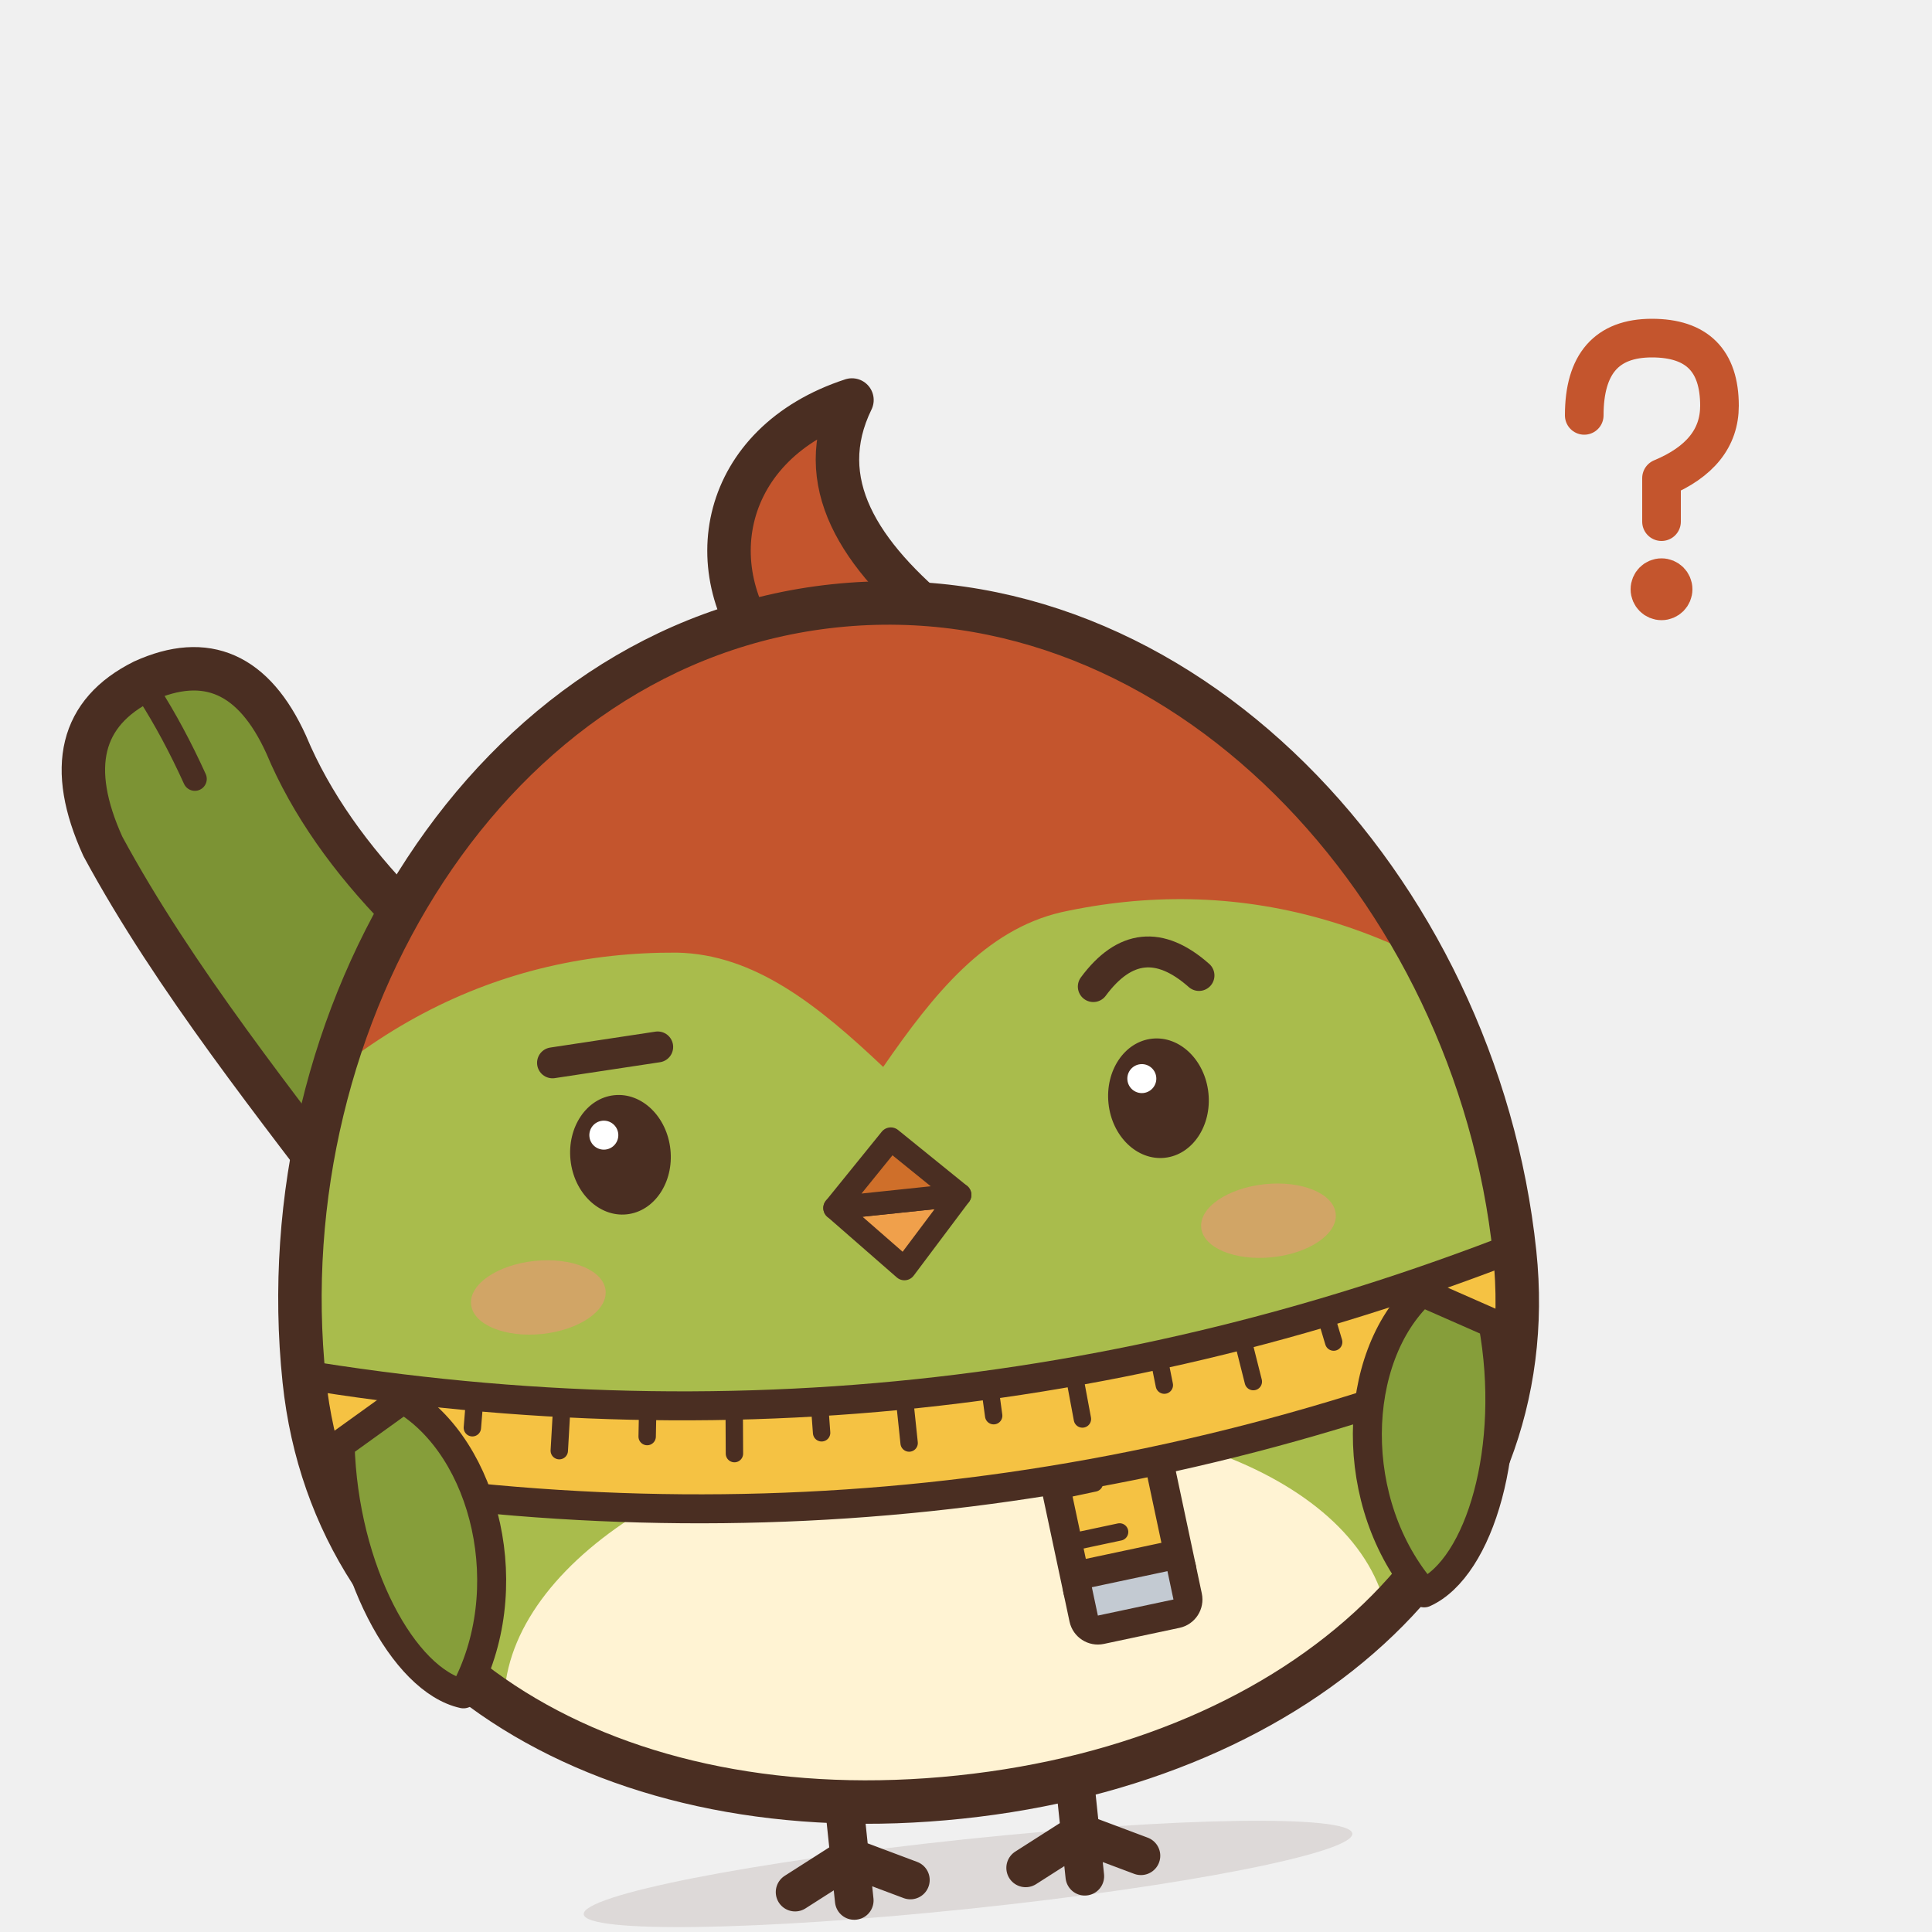
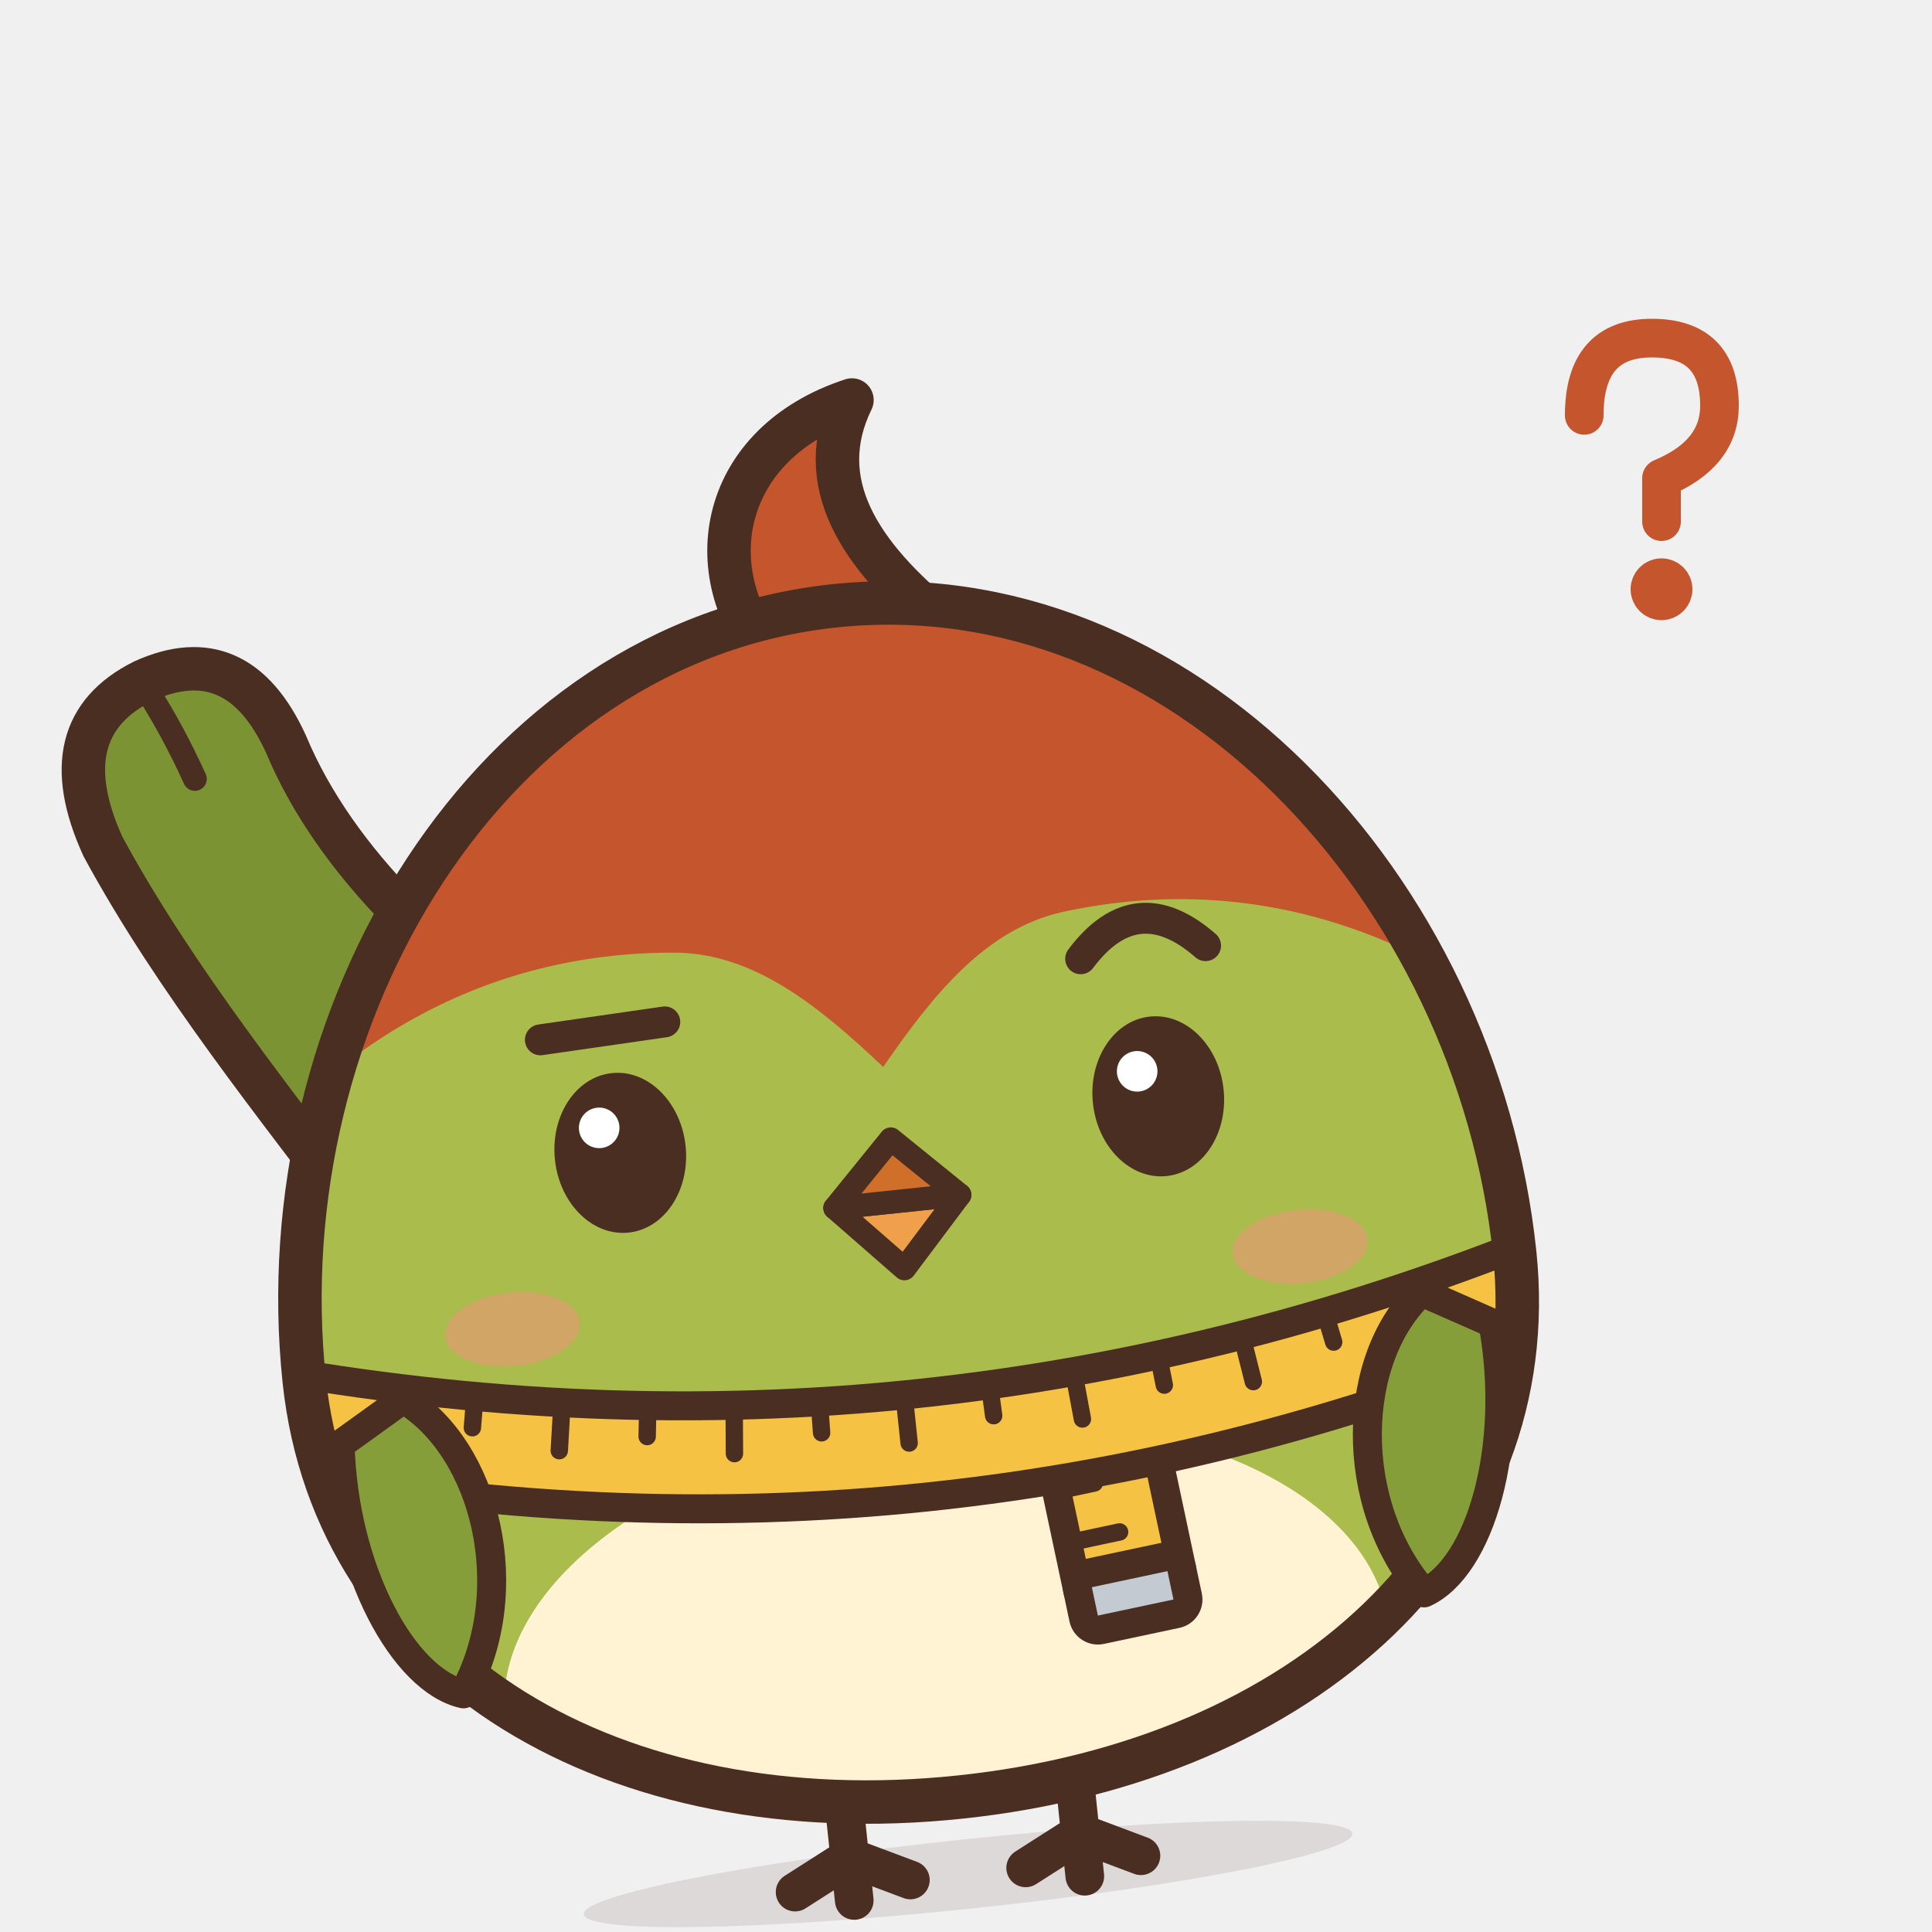
<svg xmlns="http://www.w3.org/2000/svg" viewBox="0 0 200 200" width="200" height="200" role="img" aria-labelledby="t d">
  <g transform="rotate(-6 100 192)">
    <defs>
      <clipPath id="fitz">
        <path d="M100 62 C 136 62, 163 98, 163 136 C 163 166, 136 186, 100 186 C 64 186, 37 166, 37 136 C 37 98, 64 62, 100 62 Z" />
      </clipPath>
    </defs>
    <ellipse class="shadow" cx="100" cy="194" rx="40" ry="3.6" fill="#4A2E22" opacity=".12" />
    <g class="bird">
      <g class="feet">
        <path d="M88 183 L88 191 M82 194 L88 191 L94 194 M88 191 L88 195.5" stroke="#4A2E22" stroke-width="4" stroke-linecap="round" stroke-linejoin="round" fill="none" />
        <path d="M112 183 L112 191 M106 194 L112 191 L118 194 M112 191 L112 195.5" stroke="#4A2E22" stroke-width="4" stroke-linecap="round" stroke-linejoin="round" fill="none" />
      </g>
      <g class="tail">
        <g transform="translate(9.3 16.8) scale(.85)">
          <path d="M70 104 L42 122 C 33 107, 22 90, 15 73 Q 10 58 22 53.5 Q 34 49.5 38.5 63 C 43 78, 55 92, 70 104 Z" fill="#7C9334" stroke="#4A2E22" stroke-width="5.29" stroke-linejoin="round" />
          <path d="M22.5 55 Q 25 60 27 66" fill="none" stroke="#4A2E22" stroke-width="2.9" stroke-linecap="round" />
        </g>
      </g>
      <g class="tuft">
        <path d="M93 67 C 86 57, 90 44, 104 41 C 99 49, 103 57, 111 65 Z" fill="#C4552D" stroke="#4A2E22" stroke-width="4.5" stroke-linejoin="round" />
      </g>
      <g class="body">
        <path d="M100 62 C 136 62, 163 98, 163 136 C 163 166, 136 186, 100 186 C 64 186, 37 166, 37 136 C 37 98, 64 62, 100 62 Z" fill="#A9BC4C" />
        <g clip-path="url(#fitz)">
          <path d="M28 118 C 44 100, 62 94, 80 96 C 88 97, 94 103, 100 110 C 106 103, 112 97, 120 96 C 138 94, 156 100, 172 118 L172 40 L28 40 Z" fill="#C4552D" />
          <ellipse cx="100" cy="173" rx="46" ry="26" fill="#FFF3D3" />
        </g>
        <g transform="translate(118 148) rotate(-6)">
          <rect x="-5.5" y="0" width="11" height="19" rx="1.5" fill="#F5C243" stroke="#4A2E22" stroke-width="3" />
          <path d="M-5.5 7 L-1.5 7 M-5.5 12.5 L0 12.5" stroke="#4A2E22" stroke-width="1.8" stroke-linecap="round" />
          <rect x="-5.5" y="16" width="11" height="6" rx="1.5" fill="#C3CAD2" stroke="#4A2E22" stroke-width="3" />
        </g>
        <g class="band" clip-path="url(#fitz)">
          <path d="M32 134 Q100 154 168 134 L168 144.5 Q100 165 32 144.5 Z" fill="#F5C243" />
          <path d="M45.6 137.6 L44.5 142.5 M54.4 139.5 L53.8 142.7 M63.3 141.1 L62.5 146 M72.1 142.3 L71.7 145.5 M81 143.2 L80.5 148.2 M89.8 143.8 L89.7 147 M98.6 144 L98.6 149 M107.5 143.9 L107.6 147.1 M116.3 143.4 L116.7 148.4 M125.2 142.6 L125.5 145.8 M134 141.5 L134.7 146.4 M142.8 140 L143.4 143.2 M151.7 138.2 L152.8 143.1" stroke="#4A2E22" stroke-width="1.8" stroke-linecap="round" />
          <path d="M32 134 Q100 154 168 134" fill="none" stroke="#4A2E22" stroke-width="3" />
          <path d="M32 144.5 Q100 165 168 144.5" fill="none" stroke="#4A2E22" stroke-width="3" />
        </g>
        <path d="M100 62 C 136 62, 163 98, 163 136 C 163 166, 136 186, 100 186 C 64 186, 37 166, 37 136 C 37 98, 64 62, 100 62 Z" fill="none" stroke="#4A2E22" stroke-width="4.5" />
        <g class="wing l">
          <path d="M47 139 C 55 145, 57 160, 50 170 C 44 168, 39 156, 40 143 Z" fill="#869E3A" stroke="#4A2E22" stroke-width="3" stroke-linejoin="round" />
        </g>
        <g class="wing r">
          <path d="M153 139 C 145 145, 143 160, 150 170 C 156 168, 161 156, 160 143 Z" fill="#869E3A" stroke="#4A2E22" stroke-width="3" stroke-linejoin="round" />
        </g>
        <g class="blush" fill="#F2917C" opacity=".55">
-           <ellipse cx="62" cy="130" rx="7" ry="3.8" />
-           <ellipse cx="138" cy="130" rx="7" ry="3.8" />
+           <ellipse cx="59" cy="133" rx="7" ry="3.8" />
+           <ellipse cx="141" cy="133" rx="7" ry="3.8" />
        </g>
        <g class="pupils">
          <g class="eye">
-             <ellipse cx="72" cy="116.2" rx="5.2" ry="6.2" fill="#4A2E22" />
-             <circle cx="70.5" cy="114" r="1.5" fill="#FFFFFF" />
+             <ellipse cx="72" cy="116" rx="6.8" ry="8.3" fill="#4A2E22" />
+             <circle cx="70.1" cy="113.2" r="2.1" fill="#FFFFFF" />
          </g>
          <g class="eye">
-             <ellipse cx="128" cy="116.2" rx="5.2" ry="6.2" fill="#4A2E22" />
-             <circle cx="126.5" cy="114" r="1.5" fill="#FFFFFF" />
+             <ellipse cx="128" cy="116" rx="6.8" ry="8.3" fill="#4A2E22" />
+             <circle cx="126.1" cy="113.2" r="2.1" fill="#FFFFFF" />
          </g>
        </g>
        <g class="brows">
-           <path d="M66 106 L77 105.5" stroke="#4A2E22" stroke-width="3.2" stroke-linecap="round" fill="none" />
-           <path d="M122.5 104 Q128 98 133.5 104" stroke="#4A2E22" stroke-width="3.2" stroke-linecap="round" fill="none" />
+           <path d="M65 103.5 L78 103" stroke="#4A2E22" stroke-width="3.2" stroke-linecap="round" fill="none" />
+           <path d="M121.5 101 Q128 94 134.5 101" stroke="#4A2E22" stroke-width="3.2" stroke-linecap="round" fill="none" />
        </g>
        <g class="beak">
          <path d="M93.5 124 L106.5 124 L100 131 Z" fill="#F0A04B" stroke="#4A2E22" stroke-width="2.4" stroke-linejoin="round" />
          <path d="M93.5 124 L100 117.5 L106.5 124 Z" fill="#CF6F2A" stroke="#4A2E22" stroke-width="2.4" stroke-linejoin="round" />
        </g>
      </g>
    </g>
  </g>
  <g class="question" transform="translate(170 50)" fill="none" stroke="#C4552D" stroke-width="4" stroke-linecap="round" stroke-linejoin="round">
    <path d="M-6 -7 Q-6 -15 1 -15 Q8 -15 8 -8 Q8 -3 2 -0.5 L2 4" />
    <circle cx="2" cy="11" r="1.2" fill="#C4552D" />
  </g>
</svg>
